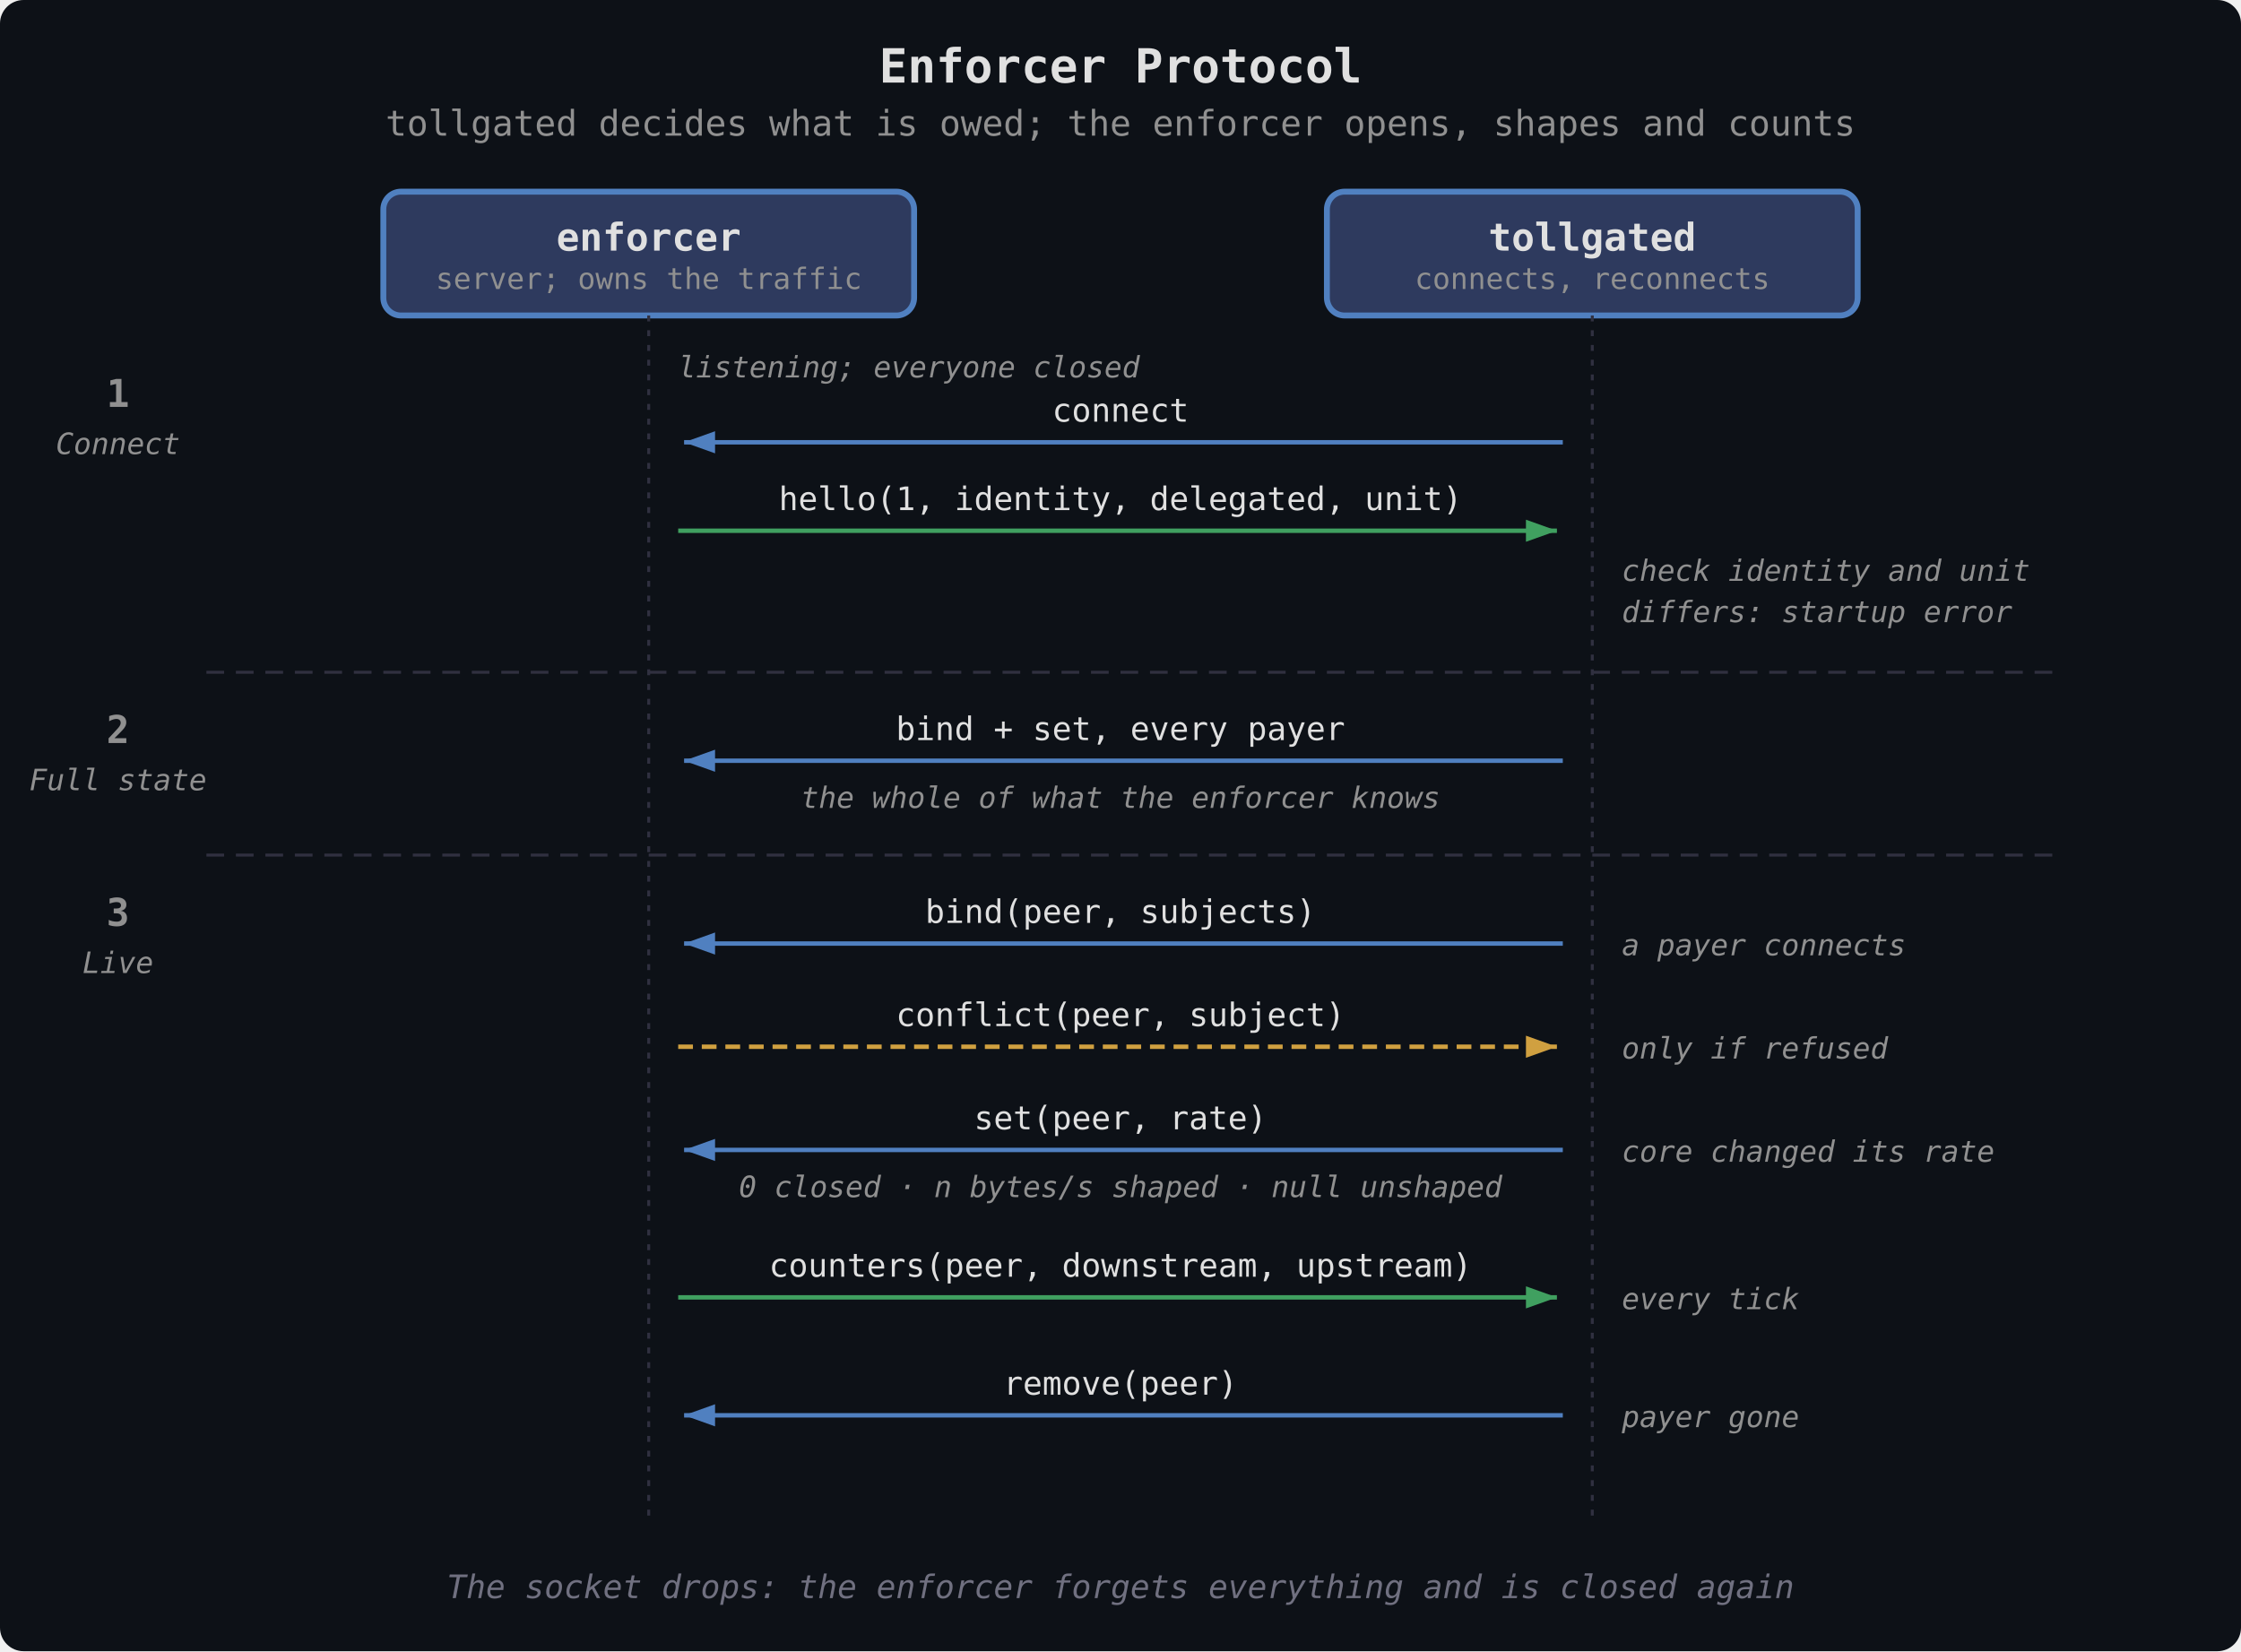
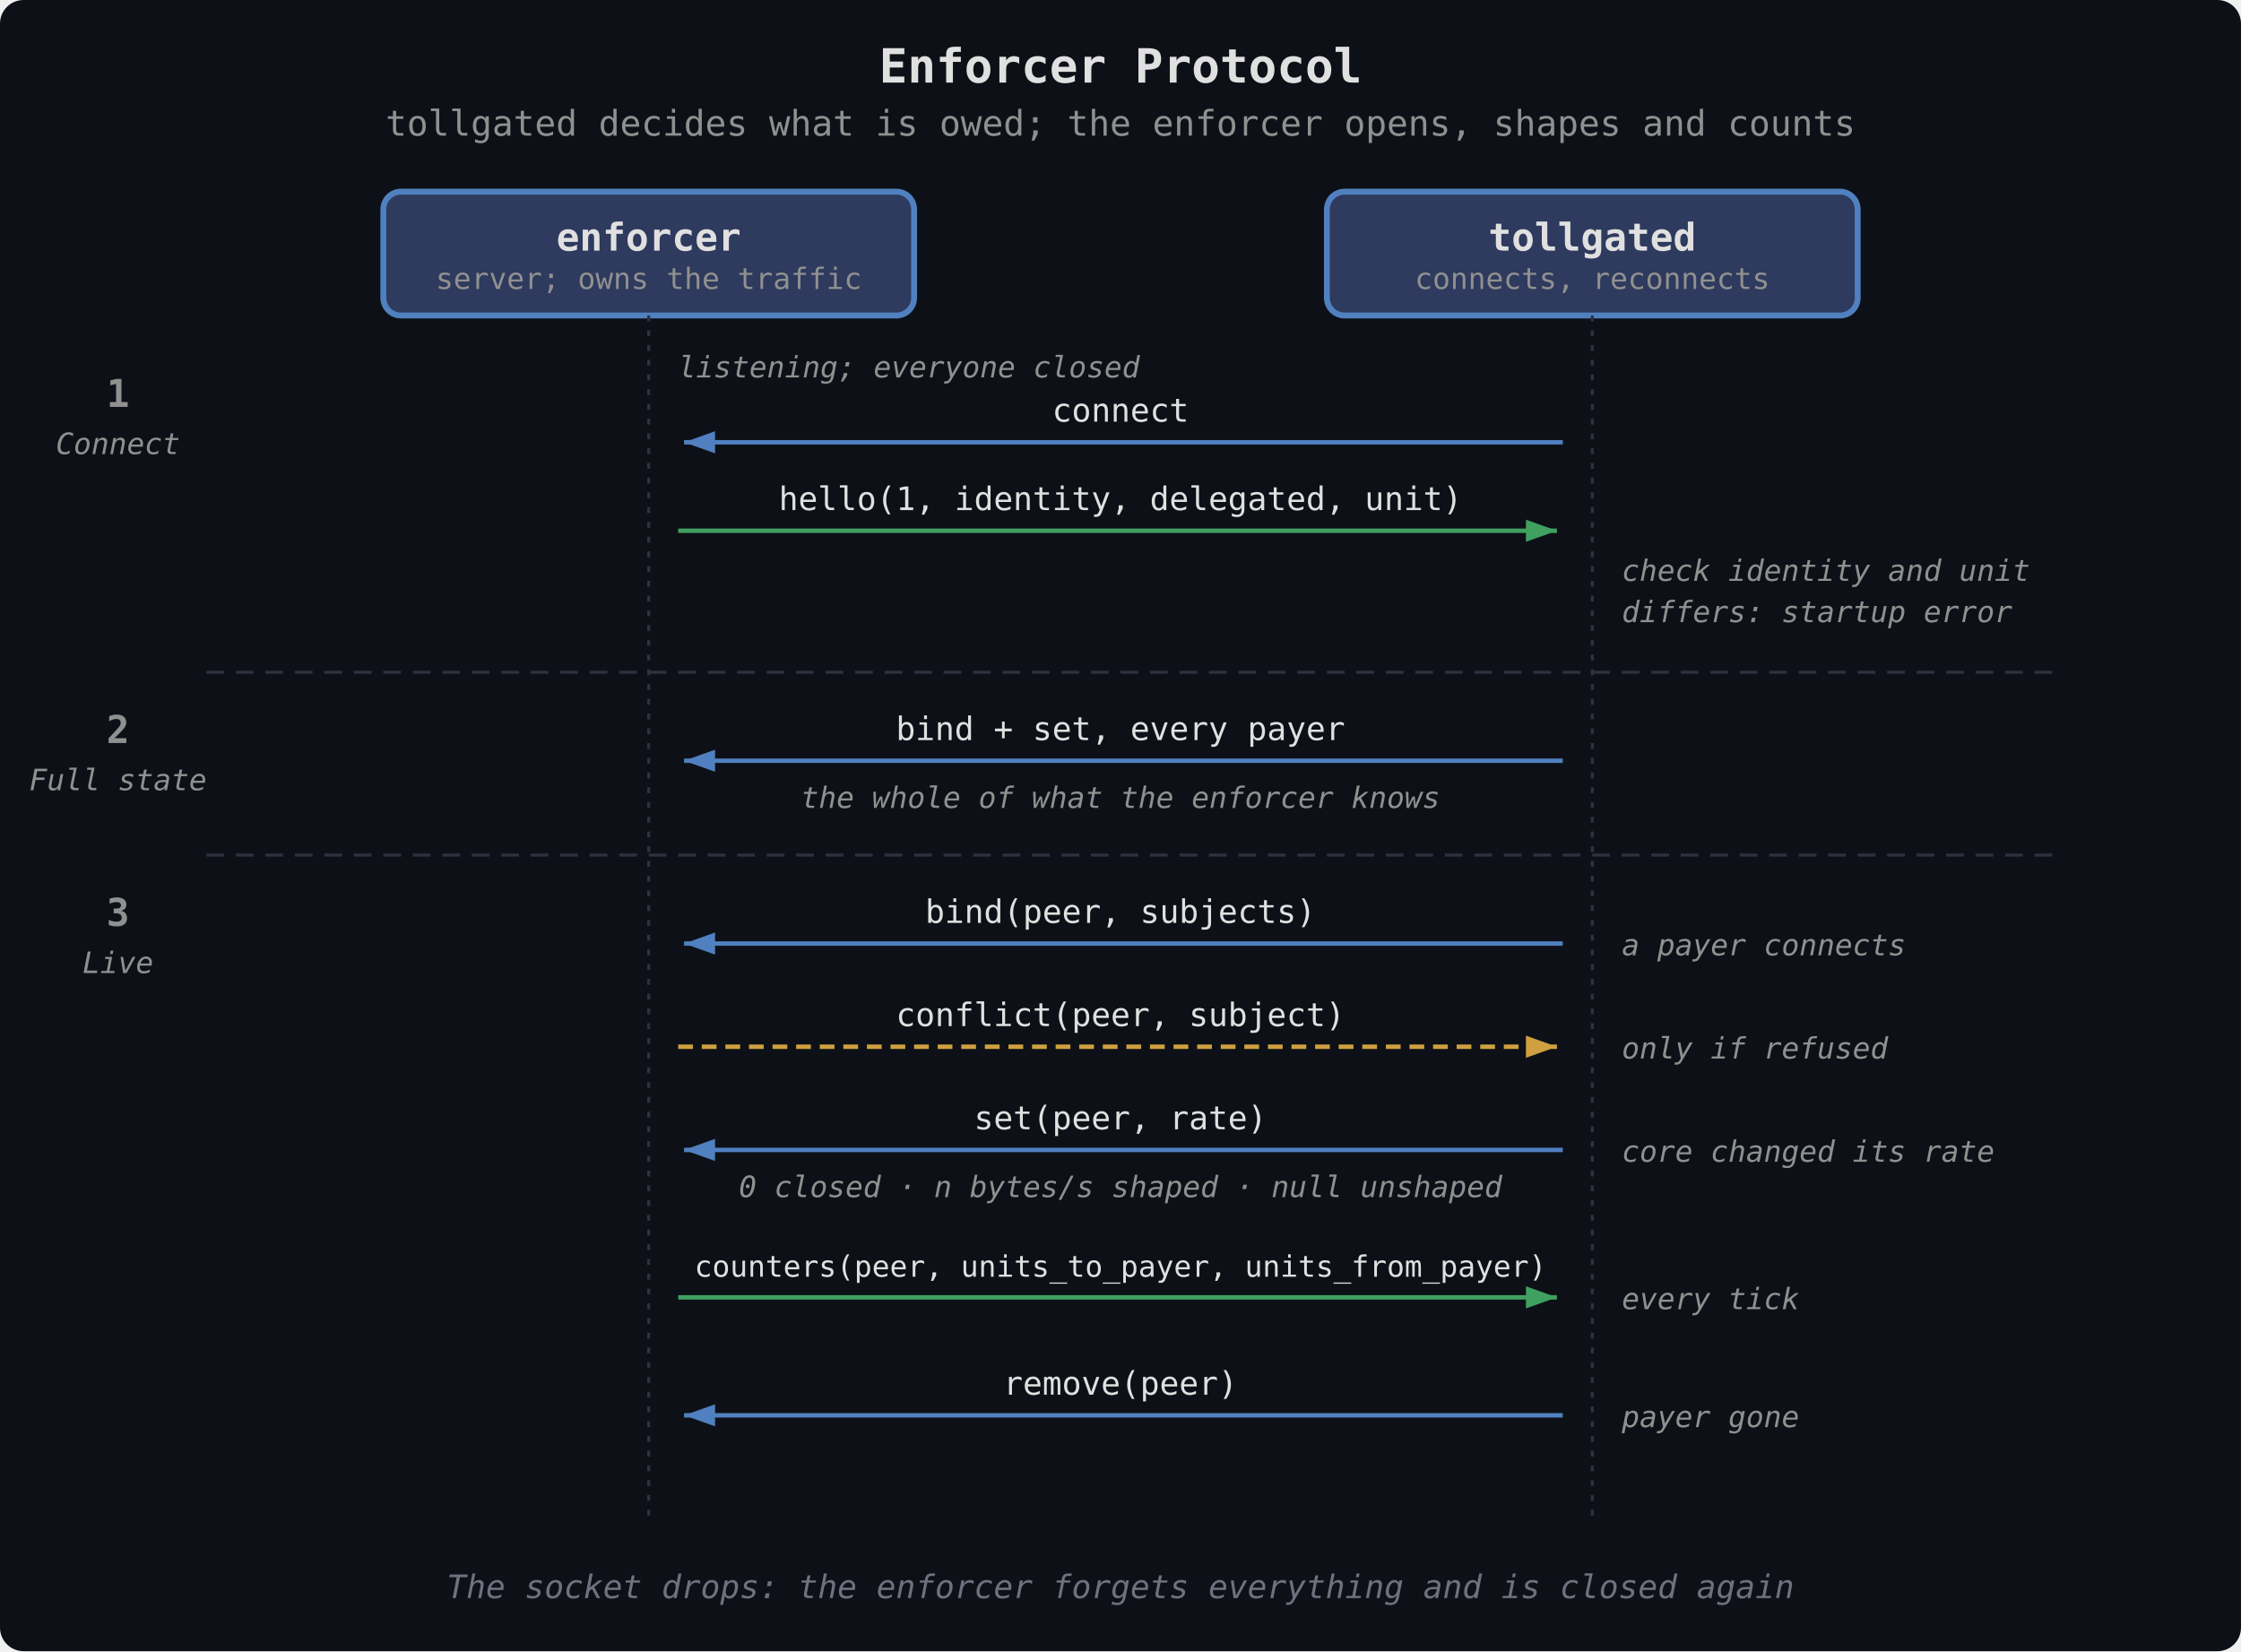
<svg xmlns="http://www.w3.org/2000/svg" viewBox="0 0 760 560" font-family="monospace" font-size="12">
  <style>
    text          { fill: #e0e0e0; }
    text.title    { font-size: 16px; font-weight: bold; }
    text.subtitle { font-size: 12px; fill: #909090; }
    text.nlabel   { font-size: 13px; font-weight: bold; }
    text.nrole    { font-size: 10px; fill: #909090; }
    text.plabel   { font-size: 13px; font-weight: bold; fill: #909090; }
    text.annot    { font-size: 10px; fill: #909090; font-style: italic; }
    text.alabel   { font-size: 11px; }
    text.caption  { font-size: 11px; fill: #707080; font-style: italic; }
    line.sep      { stroke: #303040; stroke-width: 1; stroke-dasharray: 6,4; }
    line.life     { stroke: #303040; stroke-width: 1; stroke-dasharray: 2,3; }

    .bg           { fill: #0d1117; }
    .callout      { fill: #151520; }
    .node         { fill: #2e3a5e; stroke: #5080c0; }

    @media (prefers-color-scheme: light) {
      text          { fill: #1f2328; }
      text.subtitle, text.nrole, text.plabel, text.annot, text.altlabel,
      text.elabel, text.mdesc, text.tlabel { fill: #656d76; }
      text.caption  { fill: #7c8186; }
      line.sep, line.life { stroke: #d1d9e0; }
      rect.alt      { stroke: #d1d9e0; }
      .bg           { fill: #ffffff; }
      .callout      { fill: #f6f8fa; }
      .node, rect.node { fill: #ddf4ff; stroke: #0969da; }
      rect.compute, rect.result { fill: #f6f8fa; }
    }
  </style>
  <defs>
    <marker id="gsB" markerWidth="7" markerHeight="5" refX="7" refY="2.5" orient="auto">
      <polygon points="0,0 7,2.5 0,5" fill="#5080c0" />
    </marker>
    <marker id="gsY" markerWidth="7" markerHeight="5" refX="7" refY="2.5" orient="auto">
      <polygon points="0,0 7,2.5 0,5" fill="#d0a040" />
    </marker>
    <marker id="gsG" markerWidth="7" markerHeight="5" refX="7" refY="2.5" orient="auto">
      <polygon points="0,0 7,2.5 0,5" fill="#40a060" />
    </marker>
  </defs>
  <rect width="760" height="560" rx="8" class="bg" />
  <text x="380" y="28" text-anchor="middle" class="title">Enforcer Protocol</text>
  <text x="380" y="46" text-anchor="middle" class="subtitle">tollgated decides what is owed; the enforcer opens, shapes and counts</text>
  <rect x="130" y="65" width="180" height="42" class="node" stroke="#40a060" stroke-width="2" rx="6" />
  <text x="220" y="85" text-anchor="middle" class="nlabel">enforcer</text>
  <text x="220" y="98" text-anchor="middle" class="nrole">server; owns the traffic</text>
  <rect x="450" y="65" width="180" height="42" class="node" stroke-width="2" rx="6" />
  <text x="540" y="85" text-anchor="middle" class="nlabel">tollgated</text>
  <text x="540" y="98" text-anchor="middle" class="nrole">connects, reconnects</text>
  <line x1="220" y1="107" x2="220" y2="515" class="life" />
  <line x1="540" y1="107" x2="540" y2="515" class="life" />
  <text x="40" y="138" text-anchor="middle" class="plabel">1</text>
  <text x="40" y="154" text-anchor="middle" class="annot">Connect</text>
  <text x="230" y="128" class="annot">listening; everyone closed</text>
  <line x1="530" y1="150" x2="232" y2="150" stroke="#5080c0" stroke-width="1.5" marker-end="url(#gsB)" />
  <text x="380" y="143" text-anchor="middle" class="alabel" fill="#5080c0">connect</text>
  <line x1="230" y1="180" x2="528" y2="180" stroke="#40a060" stroke-width="1.5" marker-end="url(#gsG)" />
  <text x="380" y="173" text-anchor="middle" class="alabel" fill="#40a060">hello(1, identity, delegated, unit)</text>
  <text x="550" y="197" class="annot">check identity and unit</text>
  <text x="550" y="211" class="annot">differs: startup error</text>
  <line x1="70" y1="228" x2="700" y2="228" class="sep" />
  <text x="40" y="252" text-anchor="middle" class="plabel">2</text>
  <text x="40" y="268" text-anchor="middle" class="annot">Full state</text>
  <line x1="530" y1="258" x2="232" y2="258" stroke="#5080c0" stroke-width="1.5" marker-end="url(#gsB)" />
  <text x="380" y="251" text-anchor="middle" class="alabel" fill="#5080c0">bind + set, every payer</text>
  <text x="380" y="274" text-anchor="middle" class="annot">the whole of what the enforcer knows</text>
  <line x1="70" y1="290" x2="700" y2="290" class="sep" />
  <text x="40" y="314" text-anchor="middle" class="plabel">3</text>
  <text x="40" y="330" text-anchor="middle" class="annot">Live</text>
  <line x1="530" y1="320" x2="232" y2="320" stroke="#5080c0" stroke-width="1.5" marker-end="url(#gsB)" />
  <text x="380" y="313" text-anchor="middle" class="alabel" fill="#5080c0">bind(peer, subjects)</text>
  <text x="550" y="324" class="annot">a payer connects</text>
  <line x1="230" y1="355" x2="528" y2="355" stroke="#d0a040" stroke-width="1.5" stroke-dasharray="5,3" marker-end="url(#gsY)" />
  <text x="380" y="348" text-anchor="middle" class="alabel" fill="#d0a040">conflict(peer, subject)</text>
  <text x="550" y="359" class="annot">only if refused</text>
  <line x1="530" y1="390" x2="232" y2="390" stroke="#5080c0" stroke-width="1.5" marker-end="url(#gsB)" />
  <text x="380" y="383" text-anchor="middle" class="alabel" fill="#5080c0">set(peer, rate)</text>
  <text x="550" y="394" class="annot">core changed its rate</text>
  <text x="380" y="406" text-anchor="middle" class="annot">0 closed · n bytes/s shaped · null unshaped</text>
  <line x1="230" y1="440" x2="528" y2="440" stroke="#40a060" stroke-width="1.5" marker-end="url(#gsG)" />
-   <text x="380" y="433" text-anchor="middle" class="alabel" fill="#40a060">counters(peer, downstream, upstream)</text>
+   <text x="380" y="433" text-anchor="middle" class="alabel" style="font-size:10px" fill="#40a060">counters(peer, units_to_payer, units_from_payer)</text>
  <text x="550" y="444" class="annot">every tick</text>
  <line x1="530" y1="480" x2="232" y2="480" stroke="#5080c0" stroke-width="1.5" marker-end="url(#gsB)" />
  <text x="380" y="473" text-anchor="middle" class="alabel" fill="#5080c0">remove(peer)</text>
  <text x="550" y="484" class="annot">payer gone</text>
  <text x="380" y="542" text-anchor="middle" class="caption">The socket drops: the enforcer forgets everything and is closed again</text>
</svg>
